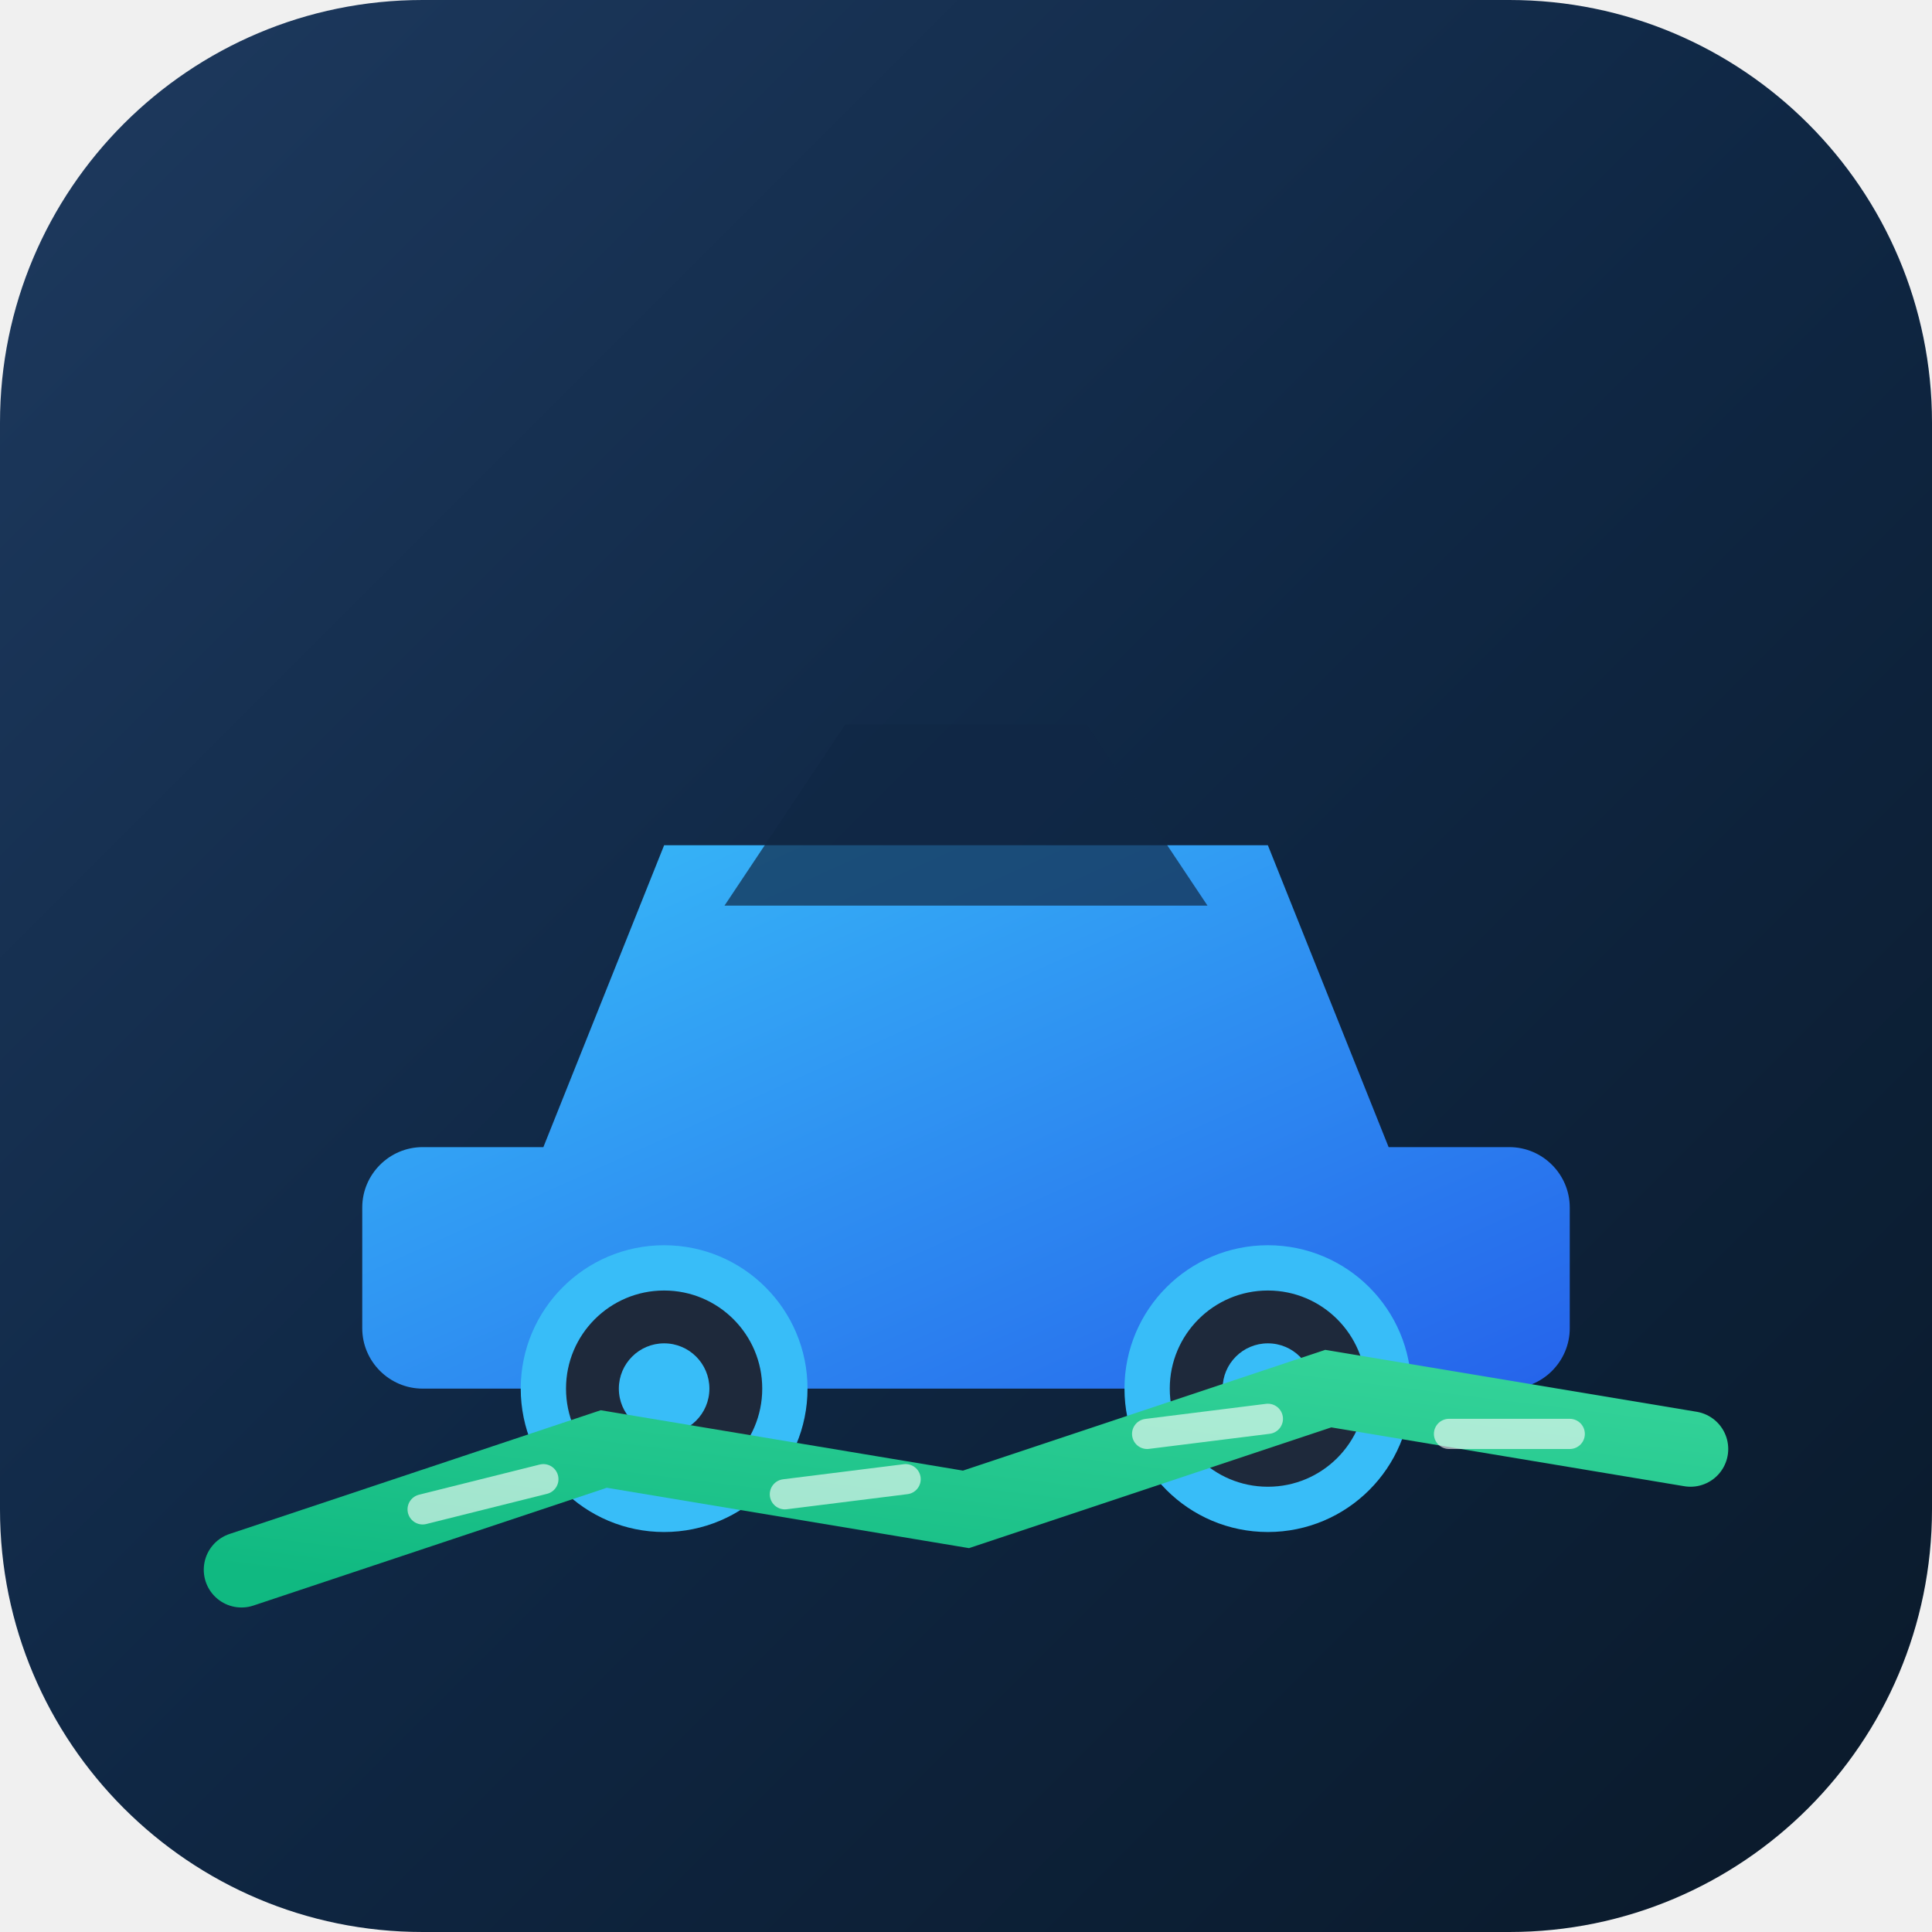
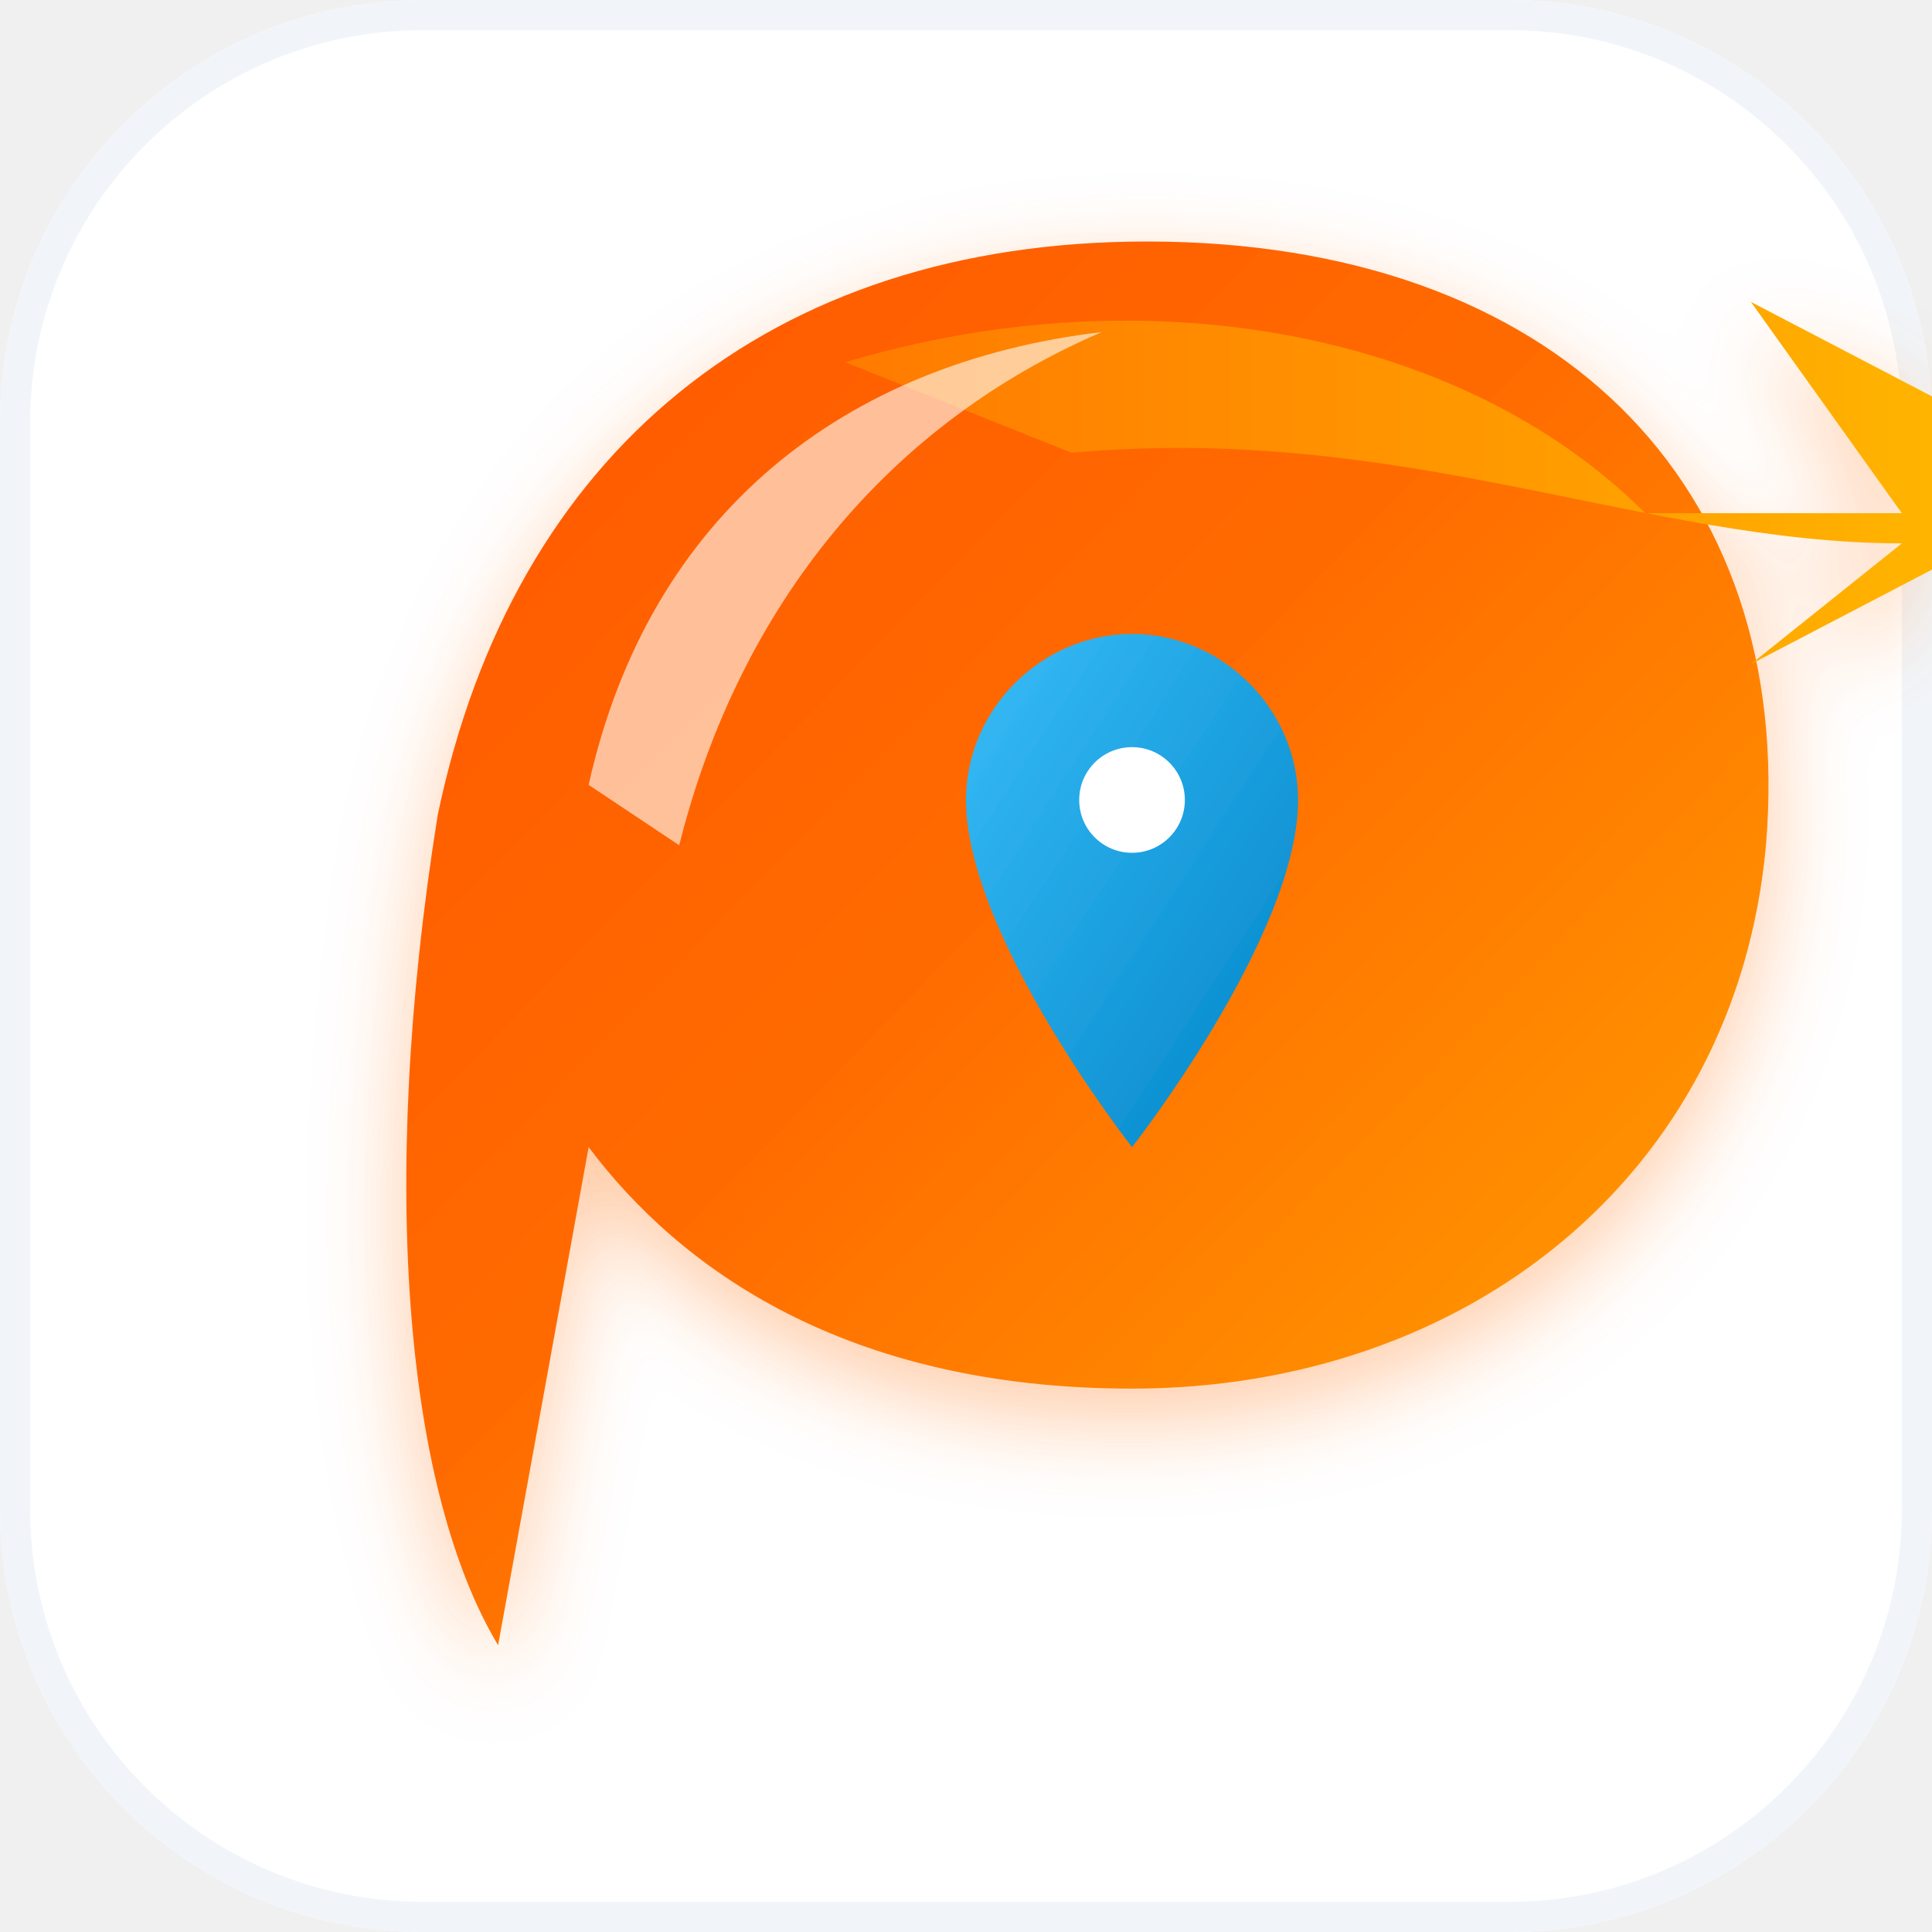
- <svg xmlns="http://www.w3.org/2000/svg" viewBox="0 0 64 64" fill="none">
+ <svg xmlns="http://www.w3.org/2000/svg" viewBox="0 0 128 128" fill="none">
  <defs>
-     <linearGradient id="bg" x1="0%" y1="0%" x2="100%" y2="100%">
-       <stop offset="0%" stop-color="#1e3a5f" />
-       <stop offset="50%" stop-color="#0f2744" />
-       <stop offset="100%" stop-color="#0a1929" />
+     <linearGradient id="partiuOrangeFavicon" x1="0%" y1="0%" x2="100%" y2="100%">
+       <stop offset="0%" stop-color="#FF5500" />
+       <stop offset="45%" stop-color="#FF6B00" />
+       <stop offset="100%" stop-color="#FFA800" />
    </linearGradient>
-     <linearGradient id="car" x1="0%" y1="0%" x2="100%" y2="100%">
-       <stop offset="0%" stop-color="#38bdf8" />
-       <stop offset="100%" stop-color="#2563eb" />
+     <linearGradient id="partiuArrowFavicon" x1="0%" y1="0%" x2="100%" y2="0%">
+       <stop offset="0%" stop-color="#FF7A00" />
+       <stop offset="60%" stop-color="#FF9E00" />
+       <stop offset="100%" stop-color="#FFC000" />
    </linearGradient>
-     <linearGradient id="road" x1="0%" y1="100%" x2="100%" y2="0%">
-       <stop offset="0%" stop-color="#10b981" />
-       <stop offset="100%" stop-color="#34d399" />
+     <linearGradient id="gpsPinGradFavicon" x1="0%" y1="0%" x2="100%" y2="100%">
+       <stop offset="0%" stop-color="#38BDF8" />
+       <stop offset="100%" stop-color="#0284C7" />
    </linearGradient>
+     <filter id="softGlowFavicon" x="-15%" y="-15%" width="130%" height="130%">
+       <feDropShadow dx="0" dy="2" stdDeviation="3" flood-color="#FF6B00" flood-opacity="0.35" />
+     </filter>
  </defs>
-   <rect width="64" height="64" rx="14" fill="url(#bg)" />
-   <g transform="translate(12, 16)">
-     <path d="M6 22 L10 12 L30 12 L34 22 L38 22 C39.1 22 40 22.9 40 24 L40 28 C40 29.1 39.1 30 38 30 L2 30 C0.9 30 0 29.1 0 28 L0 24 C0 22.9 0.9 22 2 22 Z" fill="url(#car)" />
-     <path d="M12 14 L16 8 L24 8 L28 14 Z" fill="#0f2744" opacity="0.7" />
-     <circle cx="10" cy="30" r="4" fill="#1e293b" stroke="#38bdf8" stroke-width="1.5" />
-     <circle cx="30" cy="30" r="4" fill="#1e293b" stroke="#38bdf8" stroke-width="1.5" />
-     <circle cx="10" cy="30" r="1.5" fill="#38bdf8" />
-     <circle cx="30" cy="30" r="1.5" fill="#38bdf8" />
+   <rect width="128" height="128" rx="28" fill="#FFFFFF" />
+   <rect width="126" height="126" x="1" y="1" rx="27" stroke="#F1F5F9" stroke-width="2" />
+   <g transform="translate(1, 4)" filter="url(#softGlowFavicon)">
+     <path d="M32 105 C26 95 24 75 28 50 C33 26 50 12 75 12 C102 12 118 28 116 52 C114 74 96 88 74 88 C55 88 44 80 38 72 L32 105 Z" fill="url(#partiuOrangeFavicon)" />
+     <path d="M55 20 C75 14 96 18 108 30 L125 30 L115 16 L138 28 L115 40 L125 32 C108 32 92 24 70 26 Z" fill="url(#partiuArrowFavicon)" />
+     <path d="M74 38 C68 38 63 43 63 49 C63 58 74 72 74 72 C74 72 85 58 85 49 C85 43 80 38 74 38 Z" fill="url(#gpsPinGradFavicon)" />
+     <circle cx="74" cy="49" r="3.5" fill="#FFFFFF" />
+     <path d="M38 48 C42 30 55 20 72 18 C58 24 48 36 44 52 Z" fill="#FFFFFF" opacity="0.6" />
  </g>
-   <path d="M8 52 L20 48 L32 50 L44 46 L56 48" stroke="url(#road)" stroke-width="2.5" stroke-linecap="round" fill="none" />
-   <line x1="14" y1="50" x2="18" y2="49" stroke="#ffffff" stroke-width="1" stroke-linecap="round" opacity="0.6" />
-   <line x1="26" y1="49.5" x2="30" y2="49" stroke="#ffffff" stroke-width="1" stroke-linecap="round" opacity="0.6" />
-   <line x1="38" y1="47.5" x2="42" y2="47" stroke="#ffffff" stroke-width="1" stroke-linecap="round" opacity="0.6" />
-   <line x1="48" y1="47.5" x2="52" y2="47.5" stroke="#ffffff" stroke-width="1" stroke-linecap="round" opacity="0.6" />
</svg>
